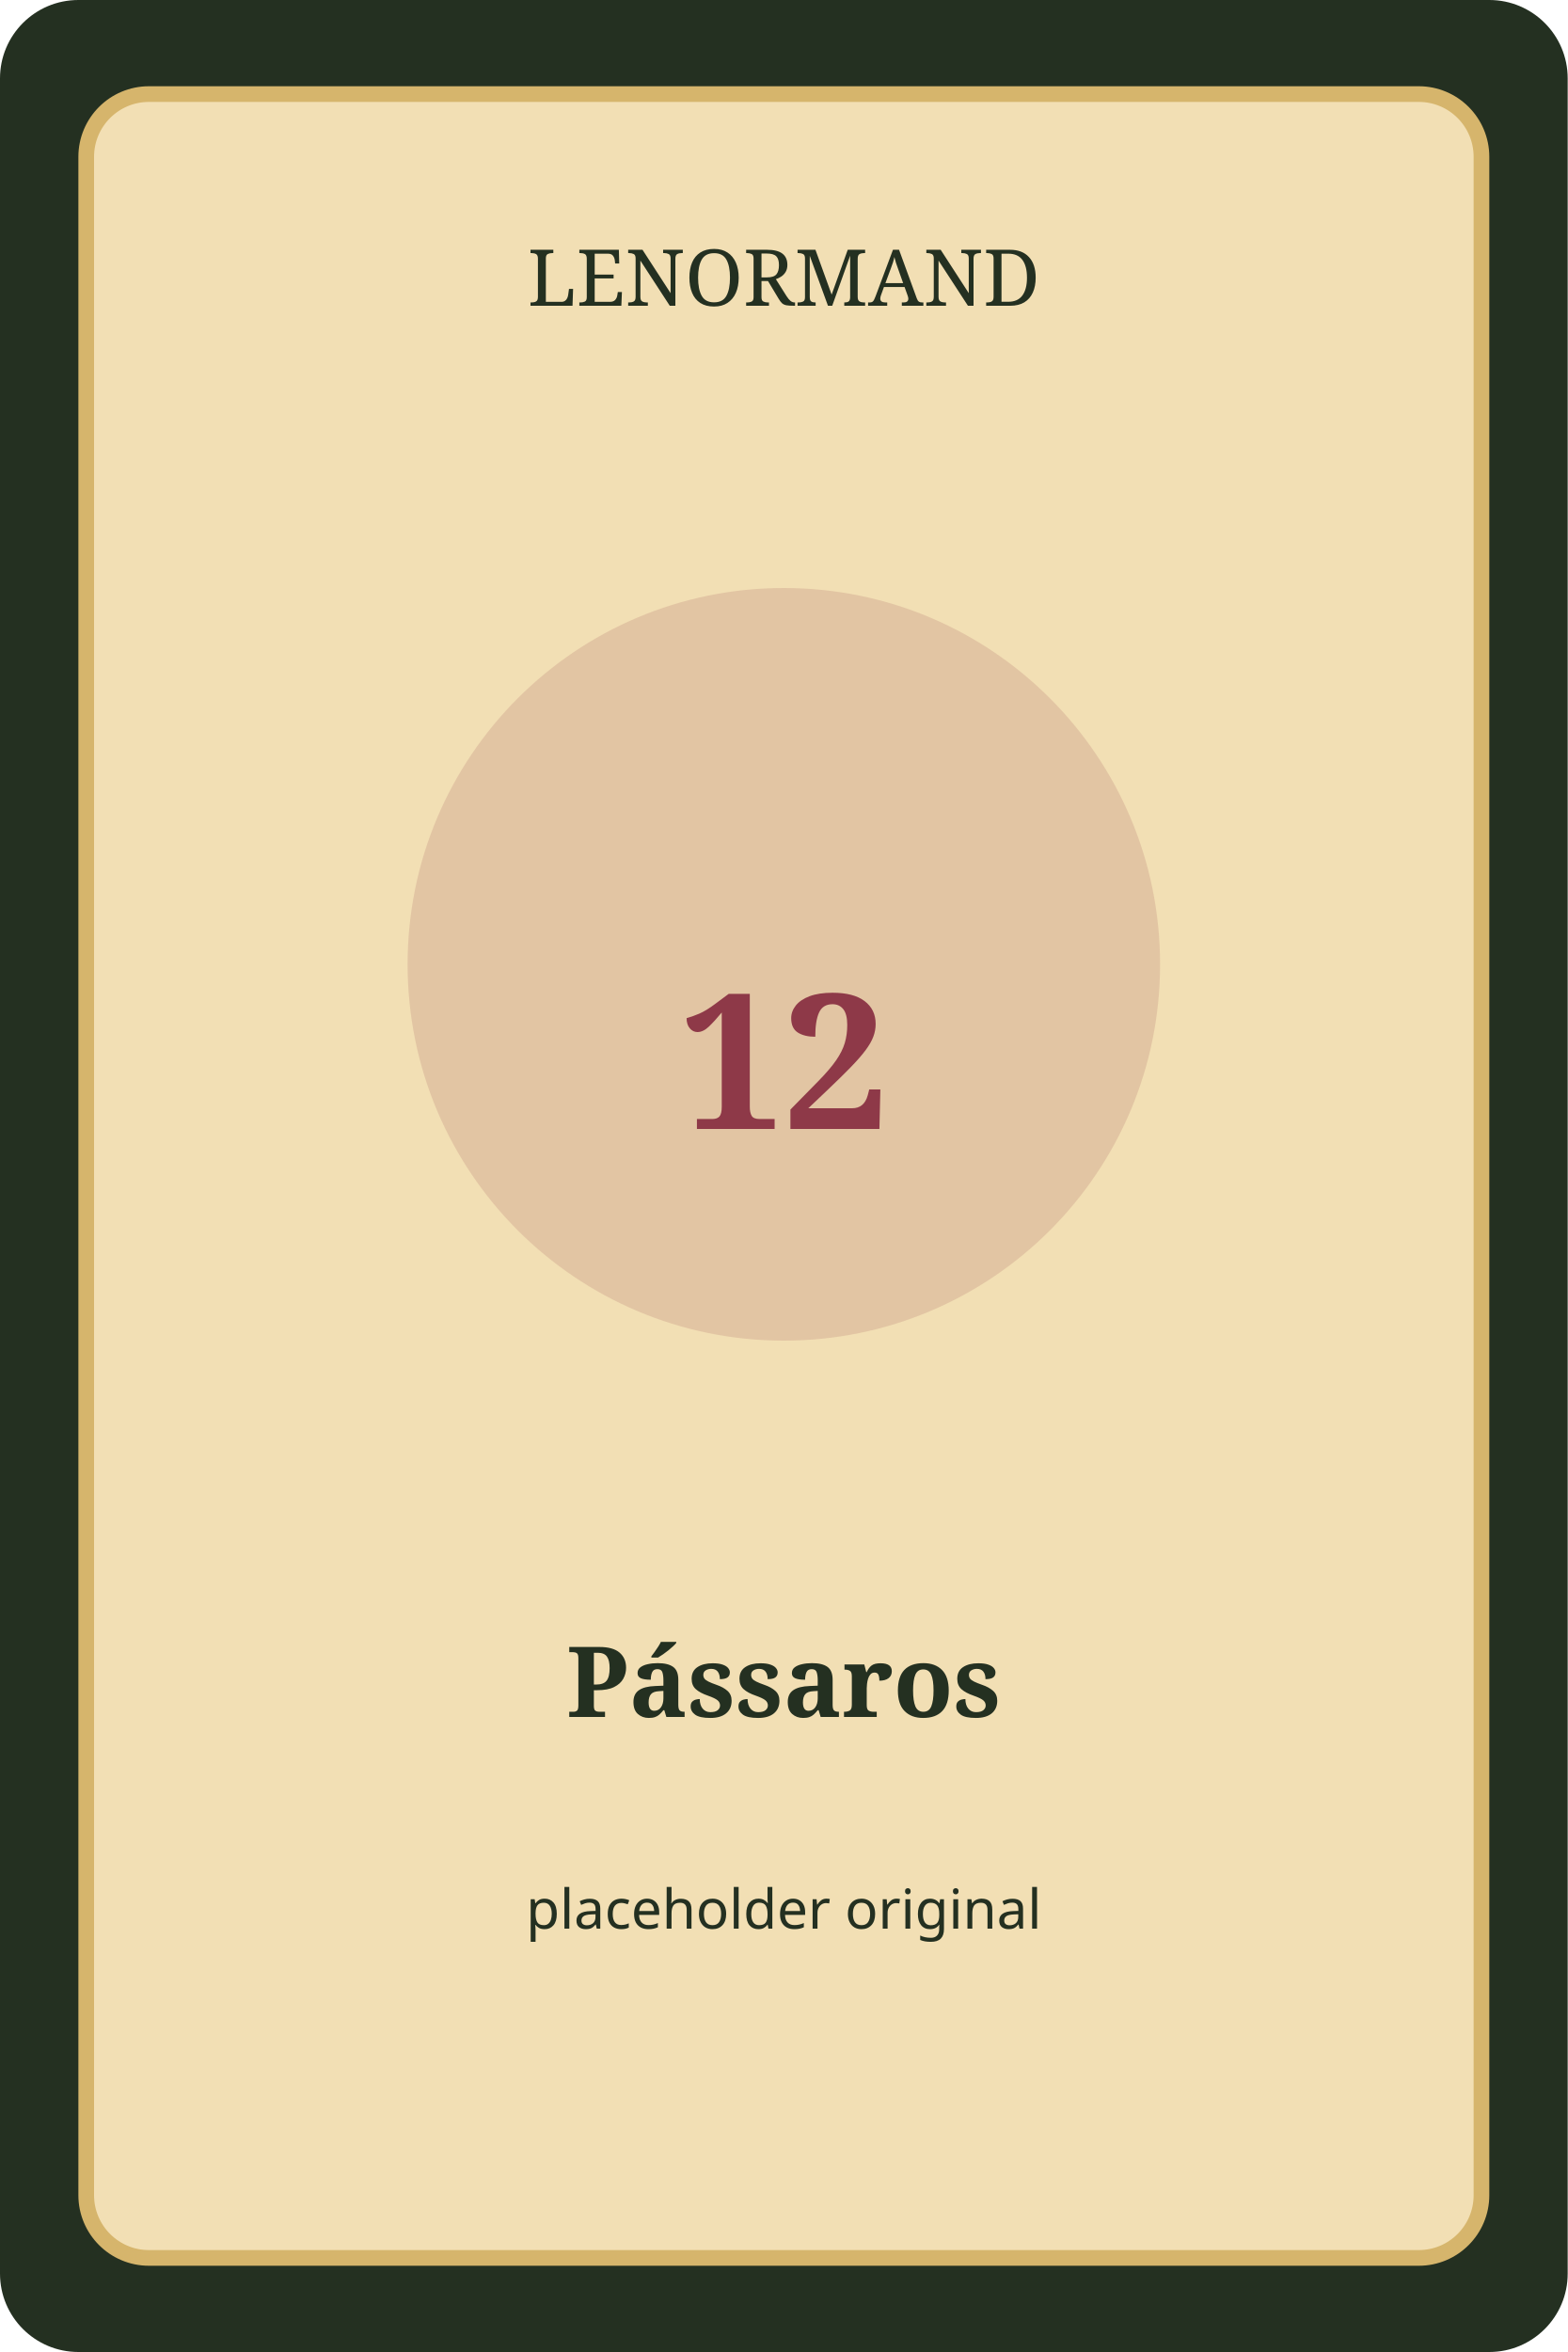
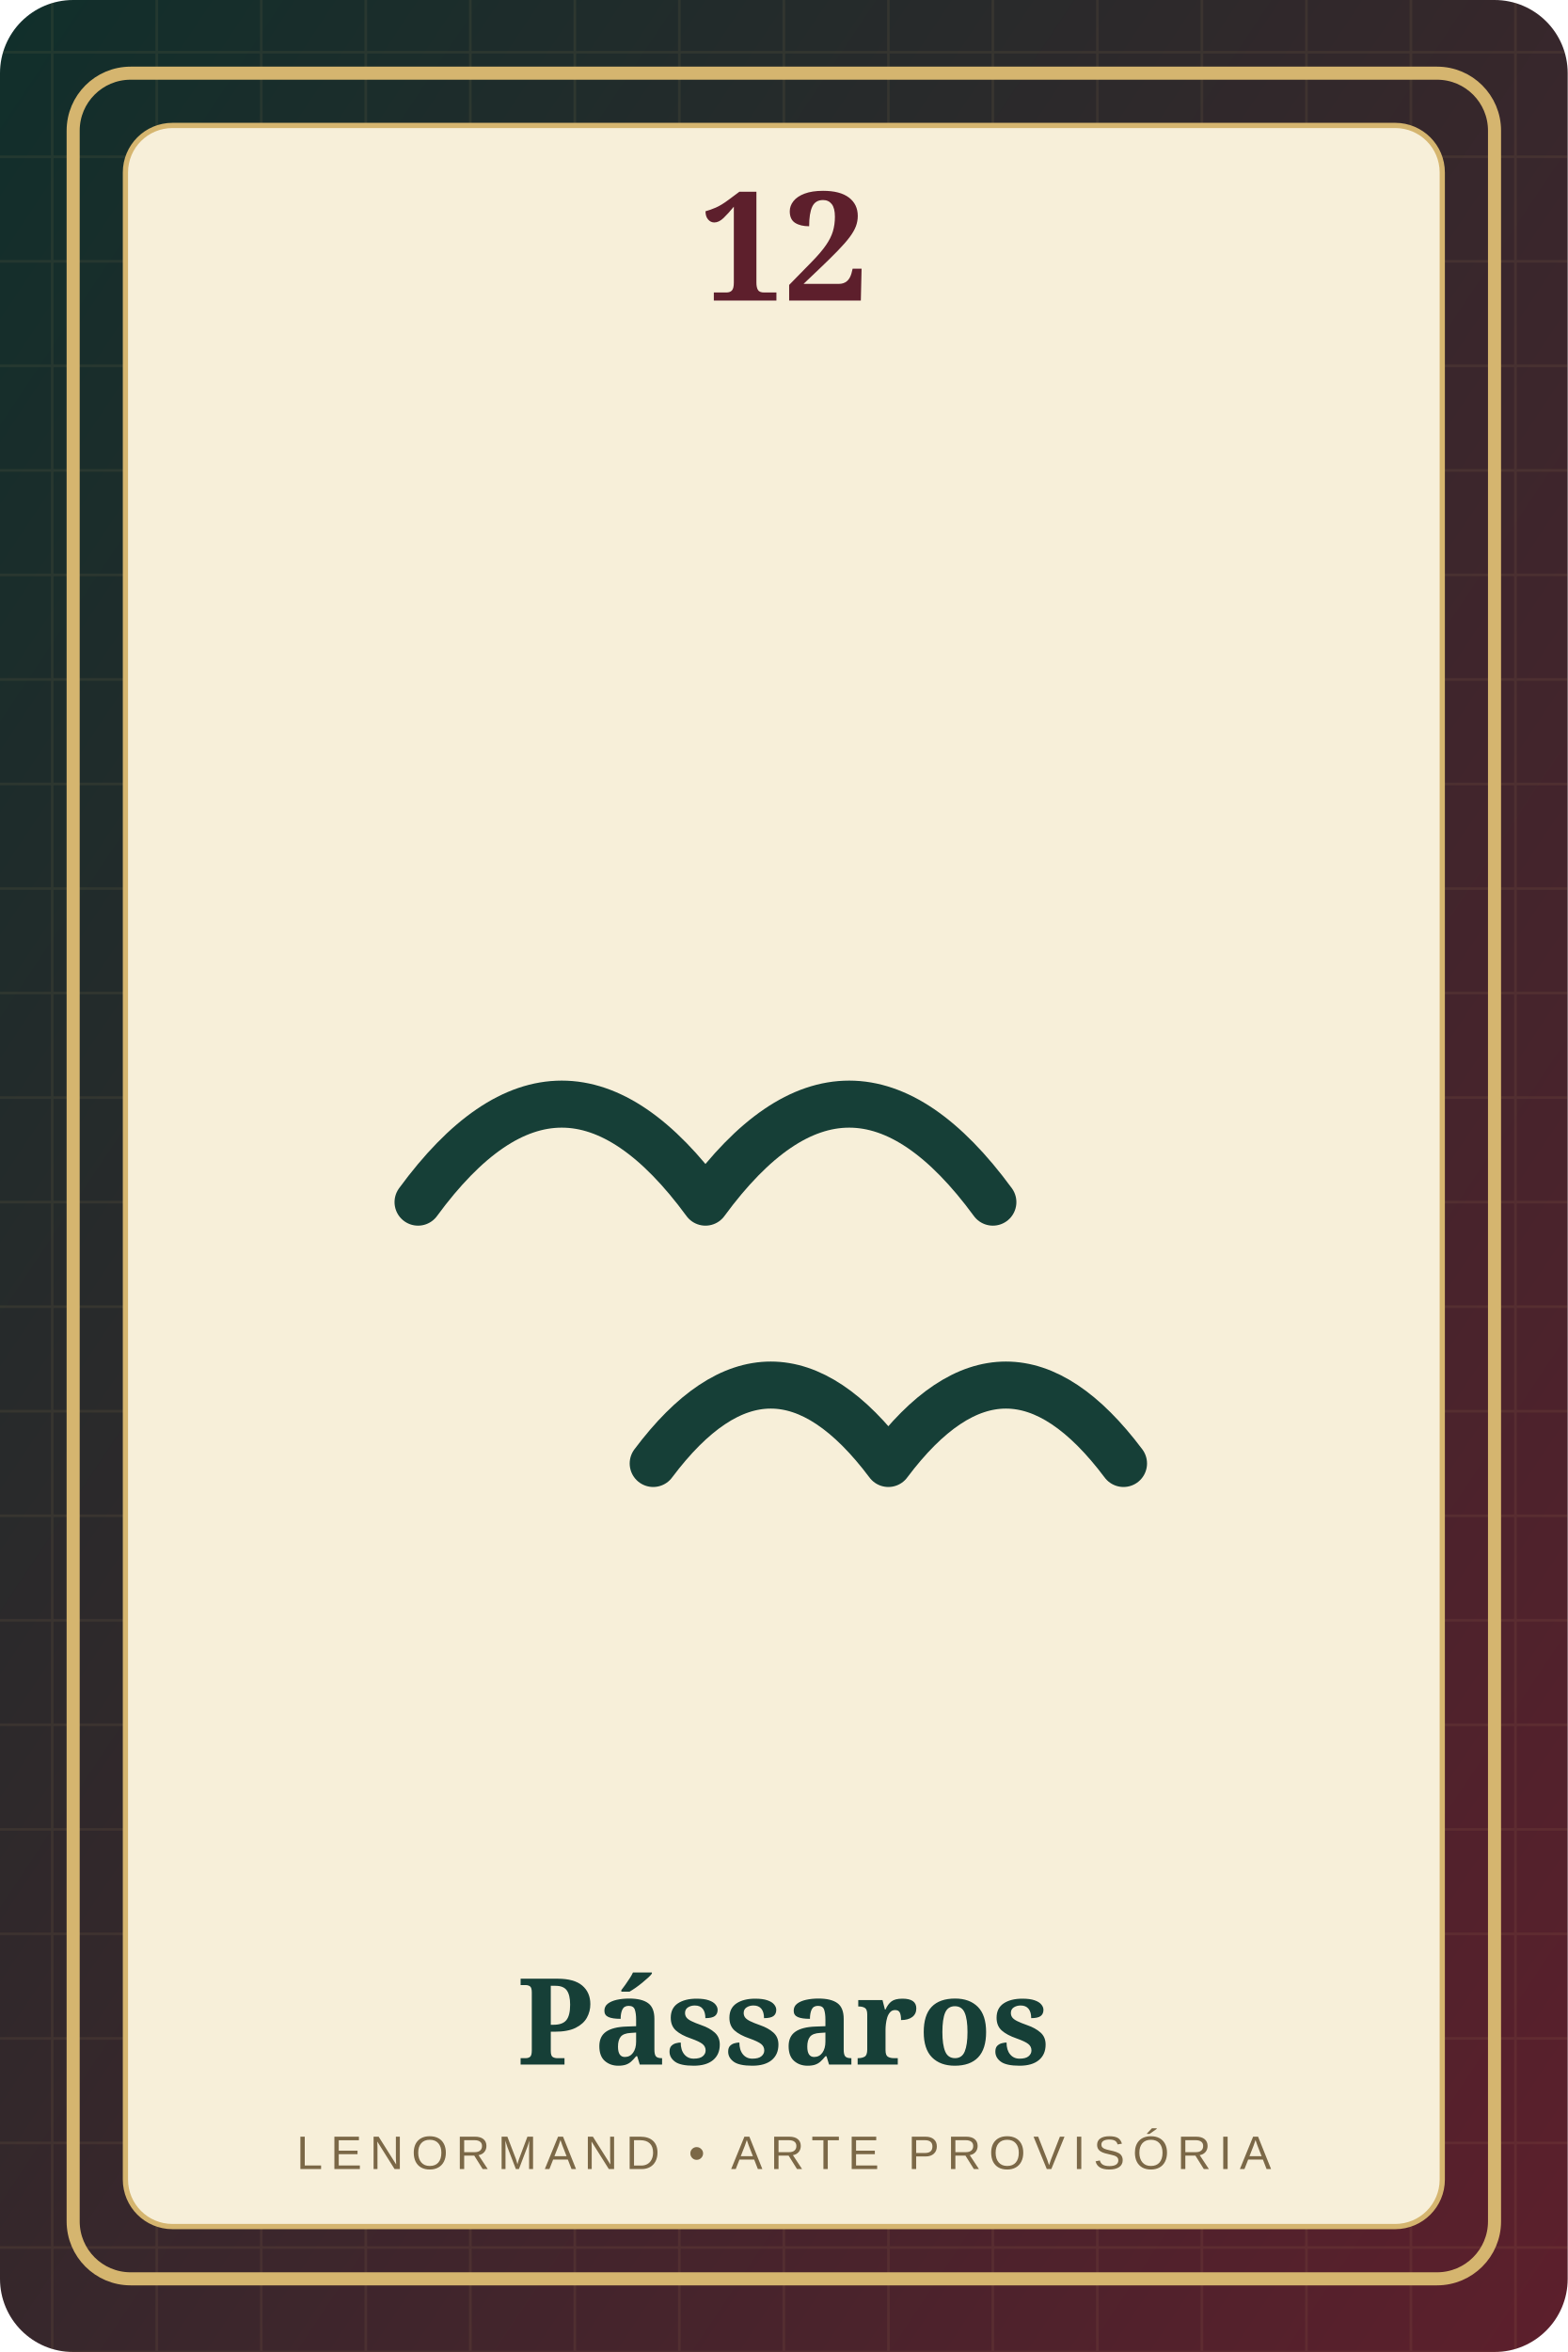
<svg xmlns="http://www.w3.org/2000/svg" width="600" height="900" viewBox="0 0 600 900" role="img" aria-labelledby="title desc">
-   <rect width="600" height="900" rx="30" fill="#243021" />
-   <rect x="33.0" y="36.0" width="534.0" height="828.0" rx="24" fill="#f2dfb4" stroke="#d6b56c" stroke-width="6" />
-   <circle cx="300.0" cy="369.0" r="144.0" fill="#8e3948" opacity=".16" />
-   <text x="300.0" y="117.0" text-anchor="middle" font-family="serif" font-size="30" fill="#243021">LENORMAND</text>
-   <text x="300.0" y="432.0" text-anchor="middle" font-family="serif" font-size="72" font-weight="700" fill="#8e3948">12</text>
-   <text x="300.0" y="657.0" text-anchor="middle" font-family="serif" font-size="37.5" font-weight="700" fill="#243021">Pássaros</text>
-   <text x="300.0" y="738.0" text-anchor="middle" font-family="sans-serif" font-size="21.0" fill="#243021">placeholder original</text>
+   <defs>
+     <linearGradient id="bg" x1="0" y1="0" x2="1" y2="1">
+       <stop stop-color="#102f2b" />
+       <stop offset="1" stop-color="#5d1f2c" />
+     </linearGradient>
+     <pattern id="p" width="40" height="40" patternUnits="userSpaceOnUse">
+       <path d="M0 20h40M20 0v40" stroke="#d5b56f" stroke-opacity=".08" />
+     </pattern>
+   </defs>
+   <rect width="600" height="900" rx="28" fill="url(#bg)" />
+   <rect width="600" height="900" rx="28" fill="url(#p)" />
+   <rect x="28" y="28" width="544" height="844" rx="22" fill="none" stroke="#d5b56f" stroke-width="5" />
+   <rect x="48" y="48" width="504" height="804" rx="18" fill="#f7efd9" stroke="#d5b56f" stroke-width="2" />
+   <text x="300" y="115" text-anchor="middle" font-family="Georgia,serif" font-size="58" font-weight="700" fill="#5d1f2c">12</text>
+   <g fill="none" stroke="#163f37" stroke-width="18" stroke-linecap="round" stroke-linejoin="round">
+     <path d="M160 460q55-75 110 0q55-75 110 0M250 560q45-60 90 0q45-60 90 0" />
+   </g>
+   <text x="300" y="790" text-anchor="middle" font-family="Georgia,serif" font-size="46" font-weight="700" fill="#163f37">Pássaros</text>
+   <text x="300" y="830" text-anchor="middle" font-family="Arial,sans-serif" font-size="18" letter-spacing="3" fill="#7b6847">LENORMAND • ARTE PROVISÓRIA</text>
</svg>
